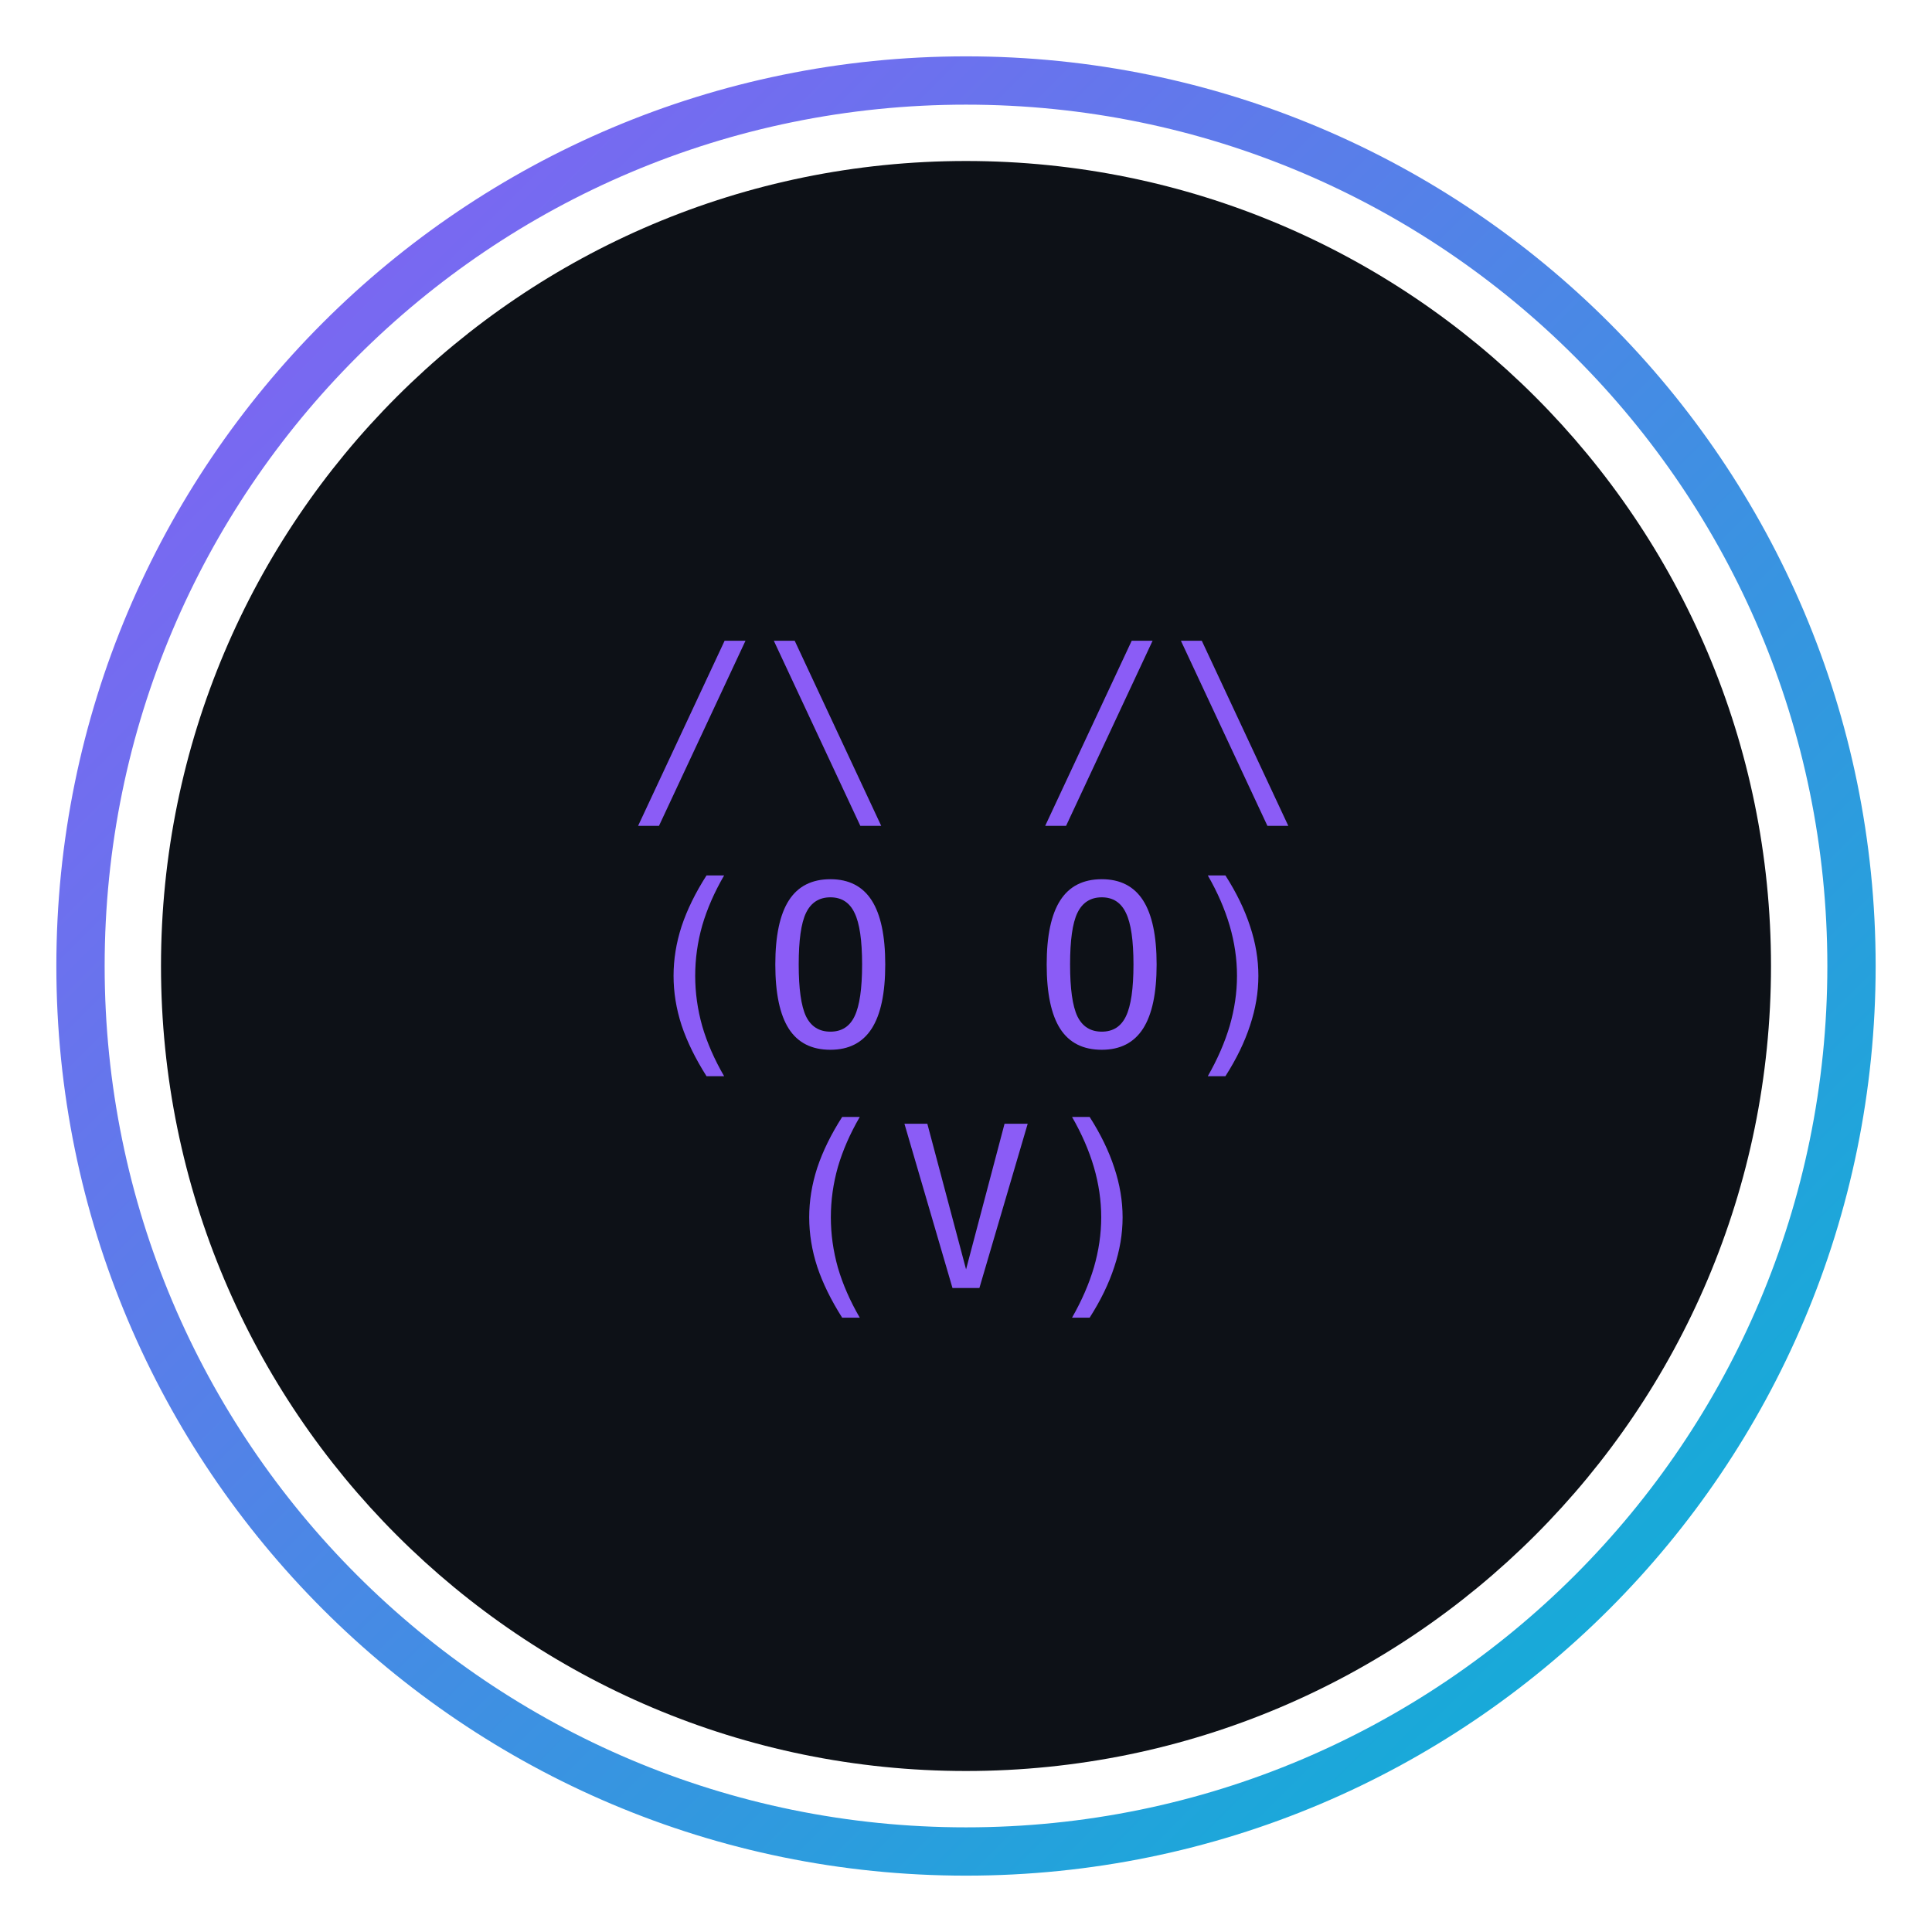
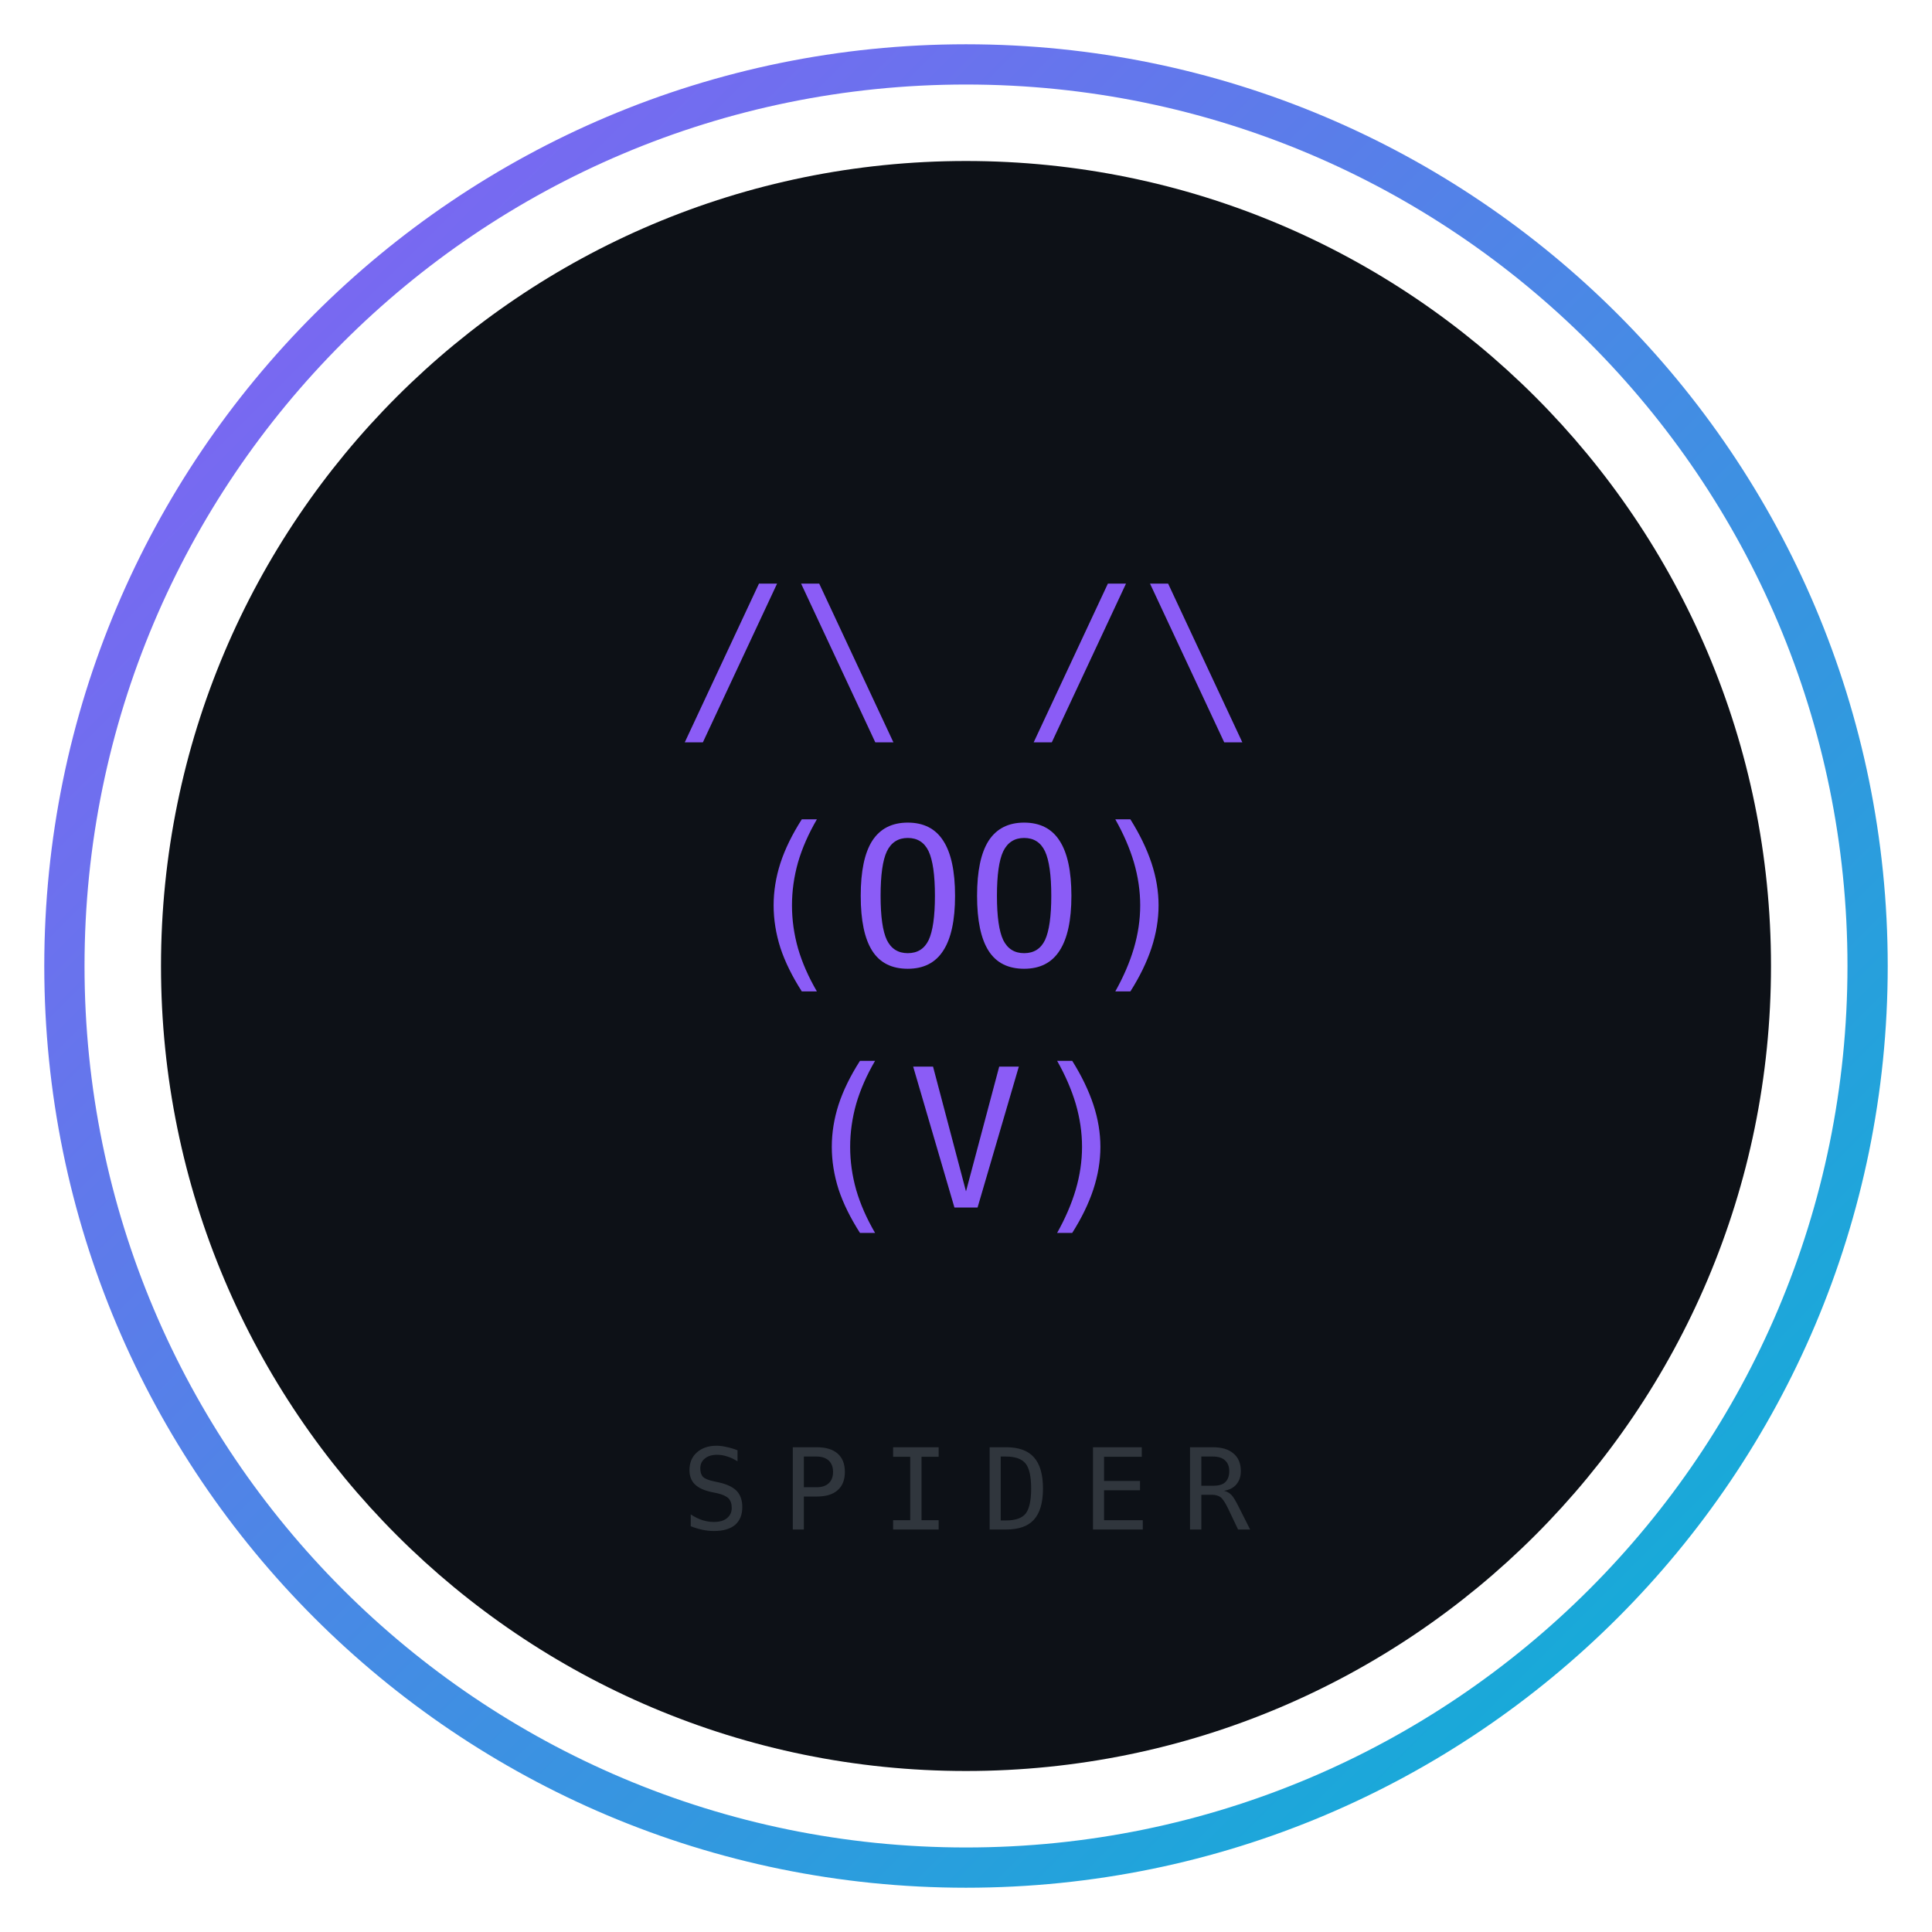
<svg xmlns="http://www.w3.org/2000/svg" viewBox="0 0 120 120">
  <defs>
-     <linearGradient id="ring" x1="0%" y1="0%" x2="100%" y2="100%">
+     <linearGradient id="rg" x1="0%" y1="0%" x2="100%" y2="100%">
      <stop offset="0%" style="stop-color:#8b5cf6" />
      <stop offset="100%" style="stop-color:#06b6d4" />
    </linearGradient>
  </defs>
-   <circle cx="60" cy="60" r="55" fill="none" stroke="url(#ring)" stroke-width="3" />
+   <circle cx="60" cy="60" r="56" fill="none" stroke="url(#rg)" stroke-width="2.5" />
  <circle cx="60" cy="60" r="50" fill="#0d1117" />
-   <text x="60" y="50" text-anchor="middle" font-family="monospace" font-size="14" fill="#8b5cf6">/\   /\</text>
-   <text x="60" y="65" text-anchor="middle" font-family="monospace" font-size="14" fill="#8b5cf6">(O O)</text>
-   <text x="60" y="80" text-anchor="middle" font-family="monospace" font-size="14" fill="#8b5cf6">(V)</text>
+   <text x="60" y="45" text-anchor="middle" font-family="monospace" font-size="12" fill="#8b5cf6">/\  /\</text>
+   <text x="60" y="60" text-anchor="middle" font-family="monospace" font-size="12" fill="#8b5cf6">(OO)</text>
+   <text x="60" y="75" text-anchor="middle" font-family="monospace" font-size="12" fill="#8b5cf6">(V)</text>
+   <text x="60" y="95" text-anchor="middle" font-family="monospace" font-size="7" fill="#30363d" letter-spacing="2">SPIDER</text>
</svg>
